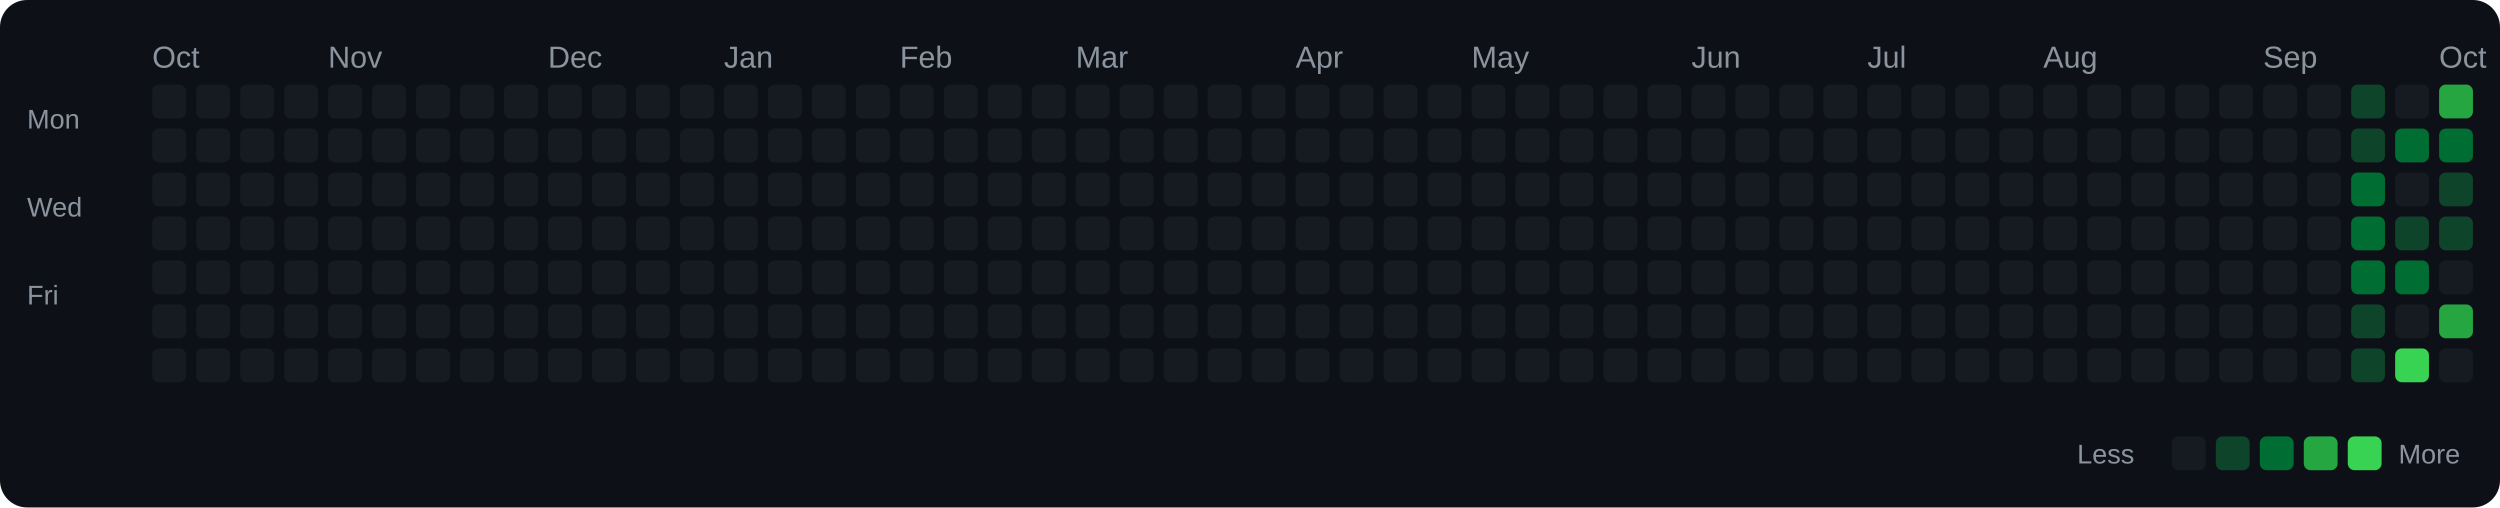
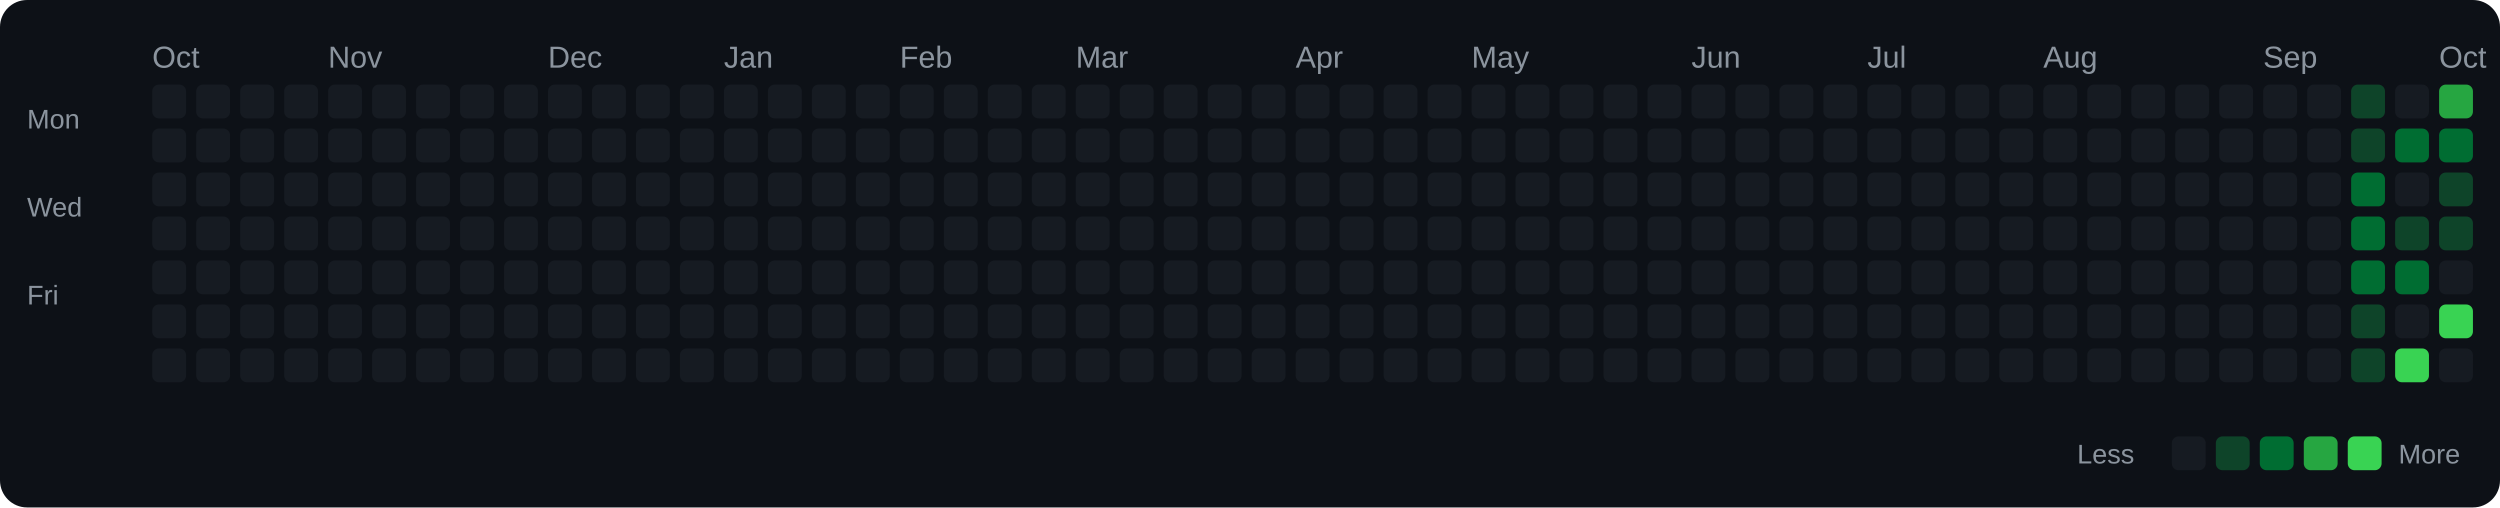
<svg xmlns="http://www.w3.org/2000/svg" width="739" height="150" viewBox="0 0 739 150" role="img" aria-labelledby="title description">
  <rect width="100%" height="100%" fill="#0d1117" rx="8" />
  <text x="45" y="20" fill="#8b949e" font-family="Arial, sans-serif" font-size="9"> Oct </text>
  <text x="97" y="20" fill="#8b949e" font-family="Arial, sans-serif" font-size="9"> Nov </text>
  <text x="162" y="20" fill="#8b949e" font-family="Arial, sans-serif" font-size="9"> Dec </text>
  <text x="214" y="20" fill="#8b949e" font-family="Arial, sans-serif" font-size="9"> Jan </text>
  <text x="266" y="20" fill="#8b949e" font-family="Arial, sans-serif" font-size="9"> Feb </text>
  <text x="318" y="20" fill="#8b949e" font-family="Arial, sans-serif" font-size="9"> Mar </text>
  <text x="383" y="20" fill="#8b949e" font-family="Arial, sans-serif" font-size="9"> Apr </text>
  <text x="435" y="20" fill="#8b949e" font-family="Arial, sans-serif" font-size="9"> May </text>
  <text x="500" y="20" fill="#8b949e" font-family="Arial, sans-serif" font-size="9"> Jun </text>
  <text x="552" y="20" fill="#8b949e" font-family="Arial, sans-serif" font-size="9"> Jul </text>
  <text x="604" y="20" fill="#8b949e" font-family="Arial, sans-serif" font-size="9"> Aug </text>
  <text x="669" y="20" fill="#8b949e" font-family="Arial, sans-serif" font-size="9"> Sep </text>
  <text x="721" y="20" fill="#8b949e" font-family="Arial, sans-serif" font-size="9"> Oct </text>
  <rect x="45" y="25" width="10" height="10" rx="2" fill="#161b22"> </rect>
  <rect x="45" y="38" width="10" height="10" rx="2" fill="#161b22"> </rect>
  <rect x="45" y="51" width="10" height="10" rx="2" fill="#161b22"> </rect>
  <rect x="45" y="64" width="10" height="10" rx="2" fill="#161b22"> </rect>
  <rect x="45" y="77" width="10" height="10" rx="2" fill="#161b22"> </rect>
  <rect x="45" y="90" width="10" height="10" rx="2" fill="#161b22"> </rect>
  <rect x="45" y="103" width="10" height="10" rx="2" fill="#161b22"> </rect>
  <rect x="58" y="25" width="10" height="10" rx="2" fill="#161b22"> </rect>
  <rect x="58" y="38" width="10" height="10" rx="2" fill="#161b22"> </rect>
  <rect x="58" y="51" width="10" height="10" rx="2" fill="#161b22"> </rect>
  <rect x="58" y="64" width="10" height="10" rx="2" fill="#161b22"> </rect>
  <rect x="58" y="77" width="10" height="10" rx="2" fill="#161b22"> </rect>
  <rect x="58" y="90" width="10" height="10" rx="2" fill="#161b22"> </rect>
  <rect x="58" y="103" width="10" height="10" rx="2" fill="#161b22"> </rect>
  <rect x="71" y="25" width="10" height="10" rx="2" fill="#161b22"> </rect>
  <rect x="71" y="38" width="10" height="10" rx="2" fill="#161b22"> </rect>
  <rect x="71" y="51" width="10" height="10" rx="2" fill="#161b22"> </rect>
  <rect x="71" y="64" width="10" height="10" rx="2" fill="#161b22"> </rect>
  <rect x="71" y="77" width="10" height="10" rx="2" fill="#161b22"> </rect>
  <rect x="71" y="90" width="10" height="10" rx="2" fill="#161b22"> </rect>
  <rect x="71" y="103" width="10" height="10" rx="2" fill="#161b22"> </rect>
  <rect x="84" y="25" width="10" height="10" rx="2" fill="#161b22"> </rect>
  <rect x="84" y="38" width="10" height="10" rx="2" fill="#161b22"> </rect>
  <rect x="84" y="51" width="10" height="10" rx="2" fill="#161b22"> </rect>
  <rect x="84" y="64" width="10" height="10" rx="2" fill="#161b22"> </rect>
  <rect x="84" y="77" width="10" height="10" rx="2" fill="#161b22"> </rect>
  <rect x="84" y="90" width="10" height="10" rx="2" fill="#161b22"> </rect>
  <rect x="84" y="103" width="10" height="10" rx="2" fill="#161b22"> </rect>
  <rect x="97" y="25" width="10" height="10" rx="2" fill="#161b22"> </rect>
  <rect x="97" y="38" width="10" height="10" rx="2" fill="#161b22"> </rect>
  <rect x="97" y="51" width="10" height="10" rx="2" fill="#161b22"> </rect>
  <rect x="97" y="64" width="10" height="10" rx="2" fill="#161b22"> </rect>
  <rect x="97" y="77" width="10" height="10" rx="2" fill="#161b22"> </rect>
  <rect x="97" y="90" width="10" height="10" rx="2" fill="#161b22"> </rect>
  <rect x="97" y="103" width="10" height="10" rx="2" fill="#161b22"> </rect>
  <rect x="110" y="25" width="10" height="10" rx="2" fill="#161b22"> </rect>
  <rect x="110" y="38" width="10" height="10" rx="2" fill="#161b22"> </rect>
  <rect x="110" y="51" width="10" height="10" rx="2" fill="#161b22"> </rect>
  <rect x="110" y="64" width="10" height="10" rx="2" fill="#161b22"> </rect>
  <rect x="110" y="77" width="10" height="10" rx="2" fill="#161b22"> </rect>
  <rect x="110" y="90" width="10" height="10" rx="2" fill="#161b22"> </rect>
  <rect x="110" y="103" width="10" height="10" rx="2" fill="#161b22"> </rect>
  <rect x="123" y="25" width="10" height="10" rx="2" fill="#161b22"> </rect>
  <rect x="123" y="38" width="10" height="10" rx="2" fill="#161b22"> </rect>
  <rect x="123" y="51" width="10" height="10" rx="2" fill="#161b22"> </rect>
  <rect x="123" y="64" width="10" height="10" rx="2" fill="#161b22"> </rect>
  <rect x="123" y="77" width="10" height="10" rx="2" fill="#161b22"> </rect>
  <rect x="123" y="90" width="10" height="10" rx="2" fill="#161b22"> </rect>
  <rect x="123" y="103" width="10" height="10" rx="2" fill="#161b22"> </rect>
  <rect x="136" y="25" width="10" height="10" rx="2" fill="#161b22"> </rect>
  <rect x="136" y="38" width="10" height="10" rx="2" fill="#161b22"> </rect>
  <rect x="136" y="51" width="10" height="10" rx="2" fill="#161b22"> </rect>
  <rect x="136" y="64" width="10" height="10" rx="2" fill="#161b22"> </rect>
  <rect x="136" y="77" width="10" height="10" rx="2" fill="#161b22"> </rect>
  <rect x="136" y="90" width="10" height="10" rx="2" fill="#161b22"> </rect>
  <rect x="136" y="103" width="10" height="10" rx="2" fill="#161b22"> </rect>
  <rect x="149" y="25" width="10" height="10" rx="2" fill="#161b22"> </rect>
  <rect x="149" y="38" width="10" height="10" rx="2" fill="#161b22"> </rect>
  <rect x="149" y="51" width="10" height="10" rx="2" fill="#161b22"> </rect>
  <rect x="149" y="64" width="10" height="10" rx="2" fill="#161b22"> </rect>
  <rect x="149" y="77" width="10" height="10" rx="2" fill="#161b22"> </rect>
  <rect x="149" y="90" width="10" height="10" rx="2" fill="#161b22"> </rect>
  <rect x="149" y="103" width="10" height="10" rx="2" fill="#161b22"> </rect>
  <rect x="162" y="25" width="10" height="10" rx="2" fill="#161b22"> </rect>
  <rect x="162" y="38" width="10" height="10" rx="2" fill="#161b22"> </rect>
  <rect x="162" y="51" width="10" height="10" rx="2" fill="#161b22"> </rect>
  <rect x="162" y="64" width="10" height="10" rx="2" fill="#161b22"> </rect>
  <rect x="162" y="77" width="10" height="10" rx="2" fill="#161b22"> </rect>
  <rect x="162" y="90" width="10" height="10" rx="2" fill="#161b22"> </rect>
  <rect x="162" y="103" width="10" height="10" rx="2" fill="#161b22"> </rect>
  <rect x="175" y="25" width="10" height="10" rx="2" fill="#161b22"> </rect>
  <rect x="175" y="38" width="10" height="10" rx="2" fill="#161b22"> </rect>
  <rect x="175" y="51" width="10" height="10" rx="2" fill="#161b22"> </rect>
  <rect x="175" y="64" width="10" height="10" rx="2" fill="#161b22"> </rect>
  <rect x="175" y="77" width="10" height="10" rx="2" fill="#161b22"> </rect>
  <rect x="175" y="90" width="10" height="10" rx="2" fill="#161b22"> </rect>
  <rect x="175" y="103" width="10" height="10" rx="2" fill="#161b22"> </rect>
  <rect x="188" y="25" width="10" height="10" rx="2" fill="#161b22"> </rect>
  <rect x="188" y="38" width="10" height="10" rx="2" fill="#161b22"> </rect>
  <rect x="188" y="51" width="10" height="10" rx="2" fill="#161b22"> </rect>
  <rect x="188" y="64" width="10" height="10" rx="2" fill="#161b22"> </rect>
  <rect x="188" y="77" width="10" height="10" rx="2" fill="#161b22"> </rect>
  <rect x="188" y="90" width="10" height="10" rx="2" fill="#161b22"> </rect>
  <rect x="188" y="103" width="10" height="10" rx="2" fill="#161b22"> </rect>
  <rect x="201" y="25" width="10" height="10" rx="2" fill="#161b22"> </rect>
  <rect x="201" y="38" width="10" height="10" rx="2" fill="#161b22"> </rect>
  <rect x="201" y="51" width="10" height="10" rx="2" fill="#161b22"> </rect>
  <rect x="201" y="64" width="10" height="10" rx="2" fill="#161b22"> </rect>
  <rect x="201" y="77" width="10" height="10" rx="2" fill="#161b22"> </rect>
  <rect x="201" y="90" width="10" height="10" rx="2" fill="#161b22"> </rect>
  <rect x="201" y="103" width="10" height="10" rx="2" fill="#161b22"> </rect>
  <rect x="214" y="25" width="10" height="10" rx="2" fill="#161b22"> </rect>
  <rect x="214" y="38" width="10" height="10" rx="2" fill="#161b22"> </rect>
  <rect x="214" y="51" width="10" height="10" rx="2" fill="#161b22"> </rect>
  <rect x="214" y="64" width="10" height="10" rx="2" fill="#161b22"> </rect>
  <rect x="214" y="77" width="10" height="10" rx="2" fill="#161b22"> </rect>
  <rect x="214" y="90" width="10" height="10" rx="2" fill="#161b22"> </rect>
  <rect x="214" y="103" width="10" height="10" rx="2" fill="#161b22"> </rect>
  <rect x="227" y="25" width="10" height="10" rx="2" fill="#161b22"> </rect>
  <rect x="227" y="38" width="10" height="10" rx="2" fill="#161b22"> </rect>
  <rect x="227" y="51" width="10" height="10" rx="2" fill="#161b22"> </rect>
  <rect x="227" y="64" width="10" height="10" rx="2" fill="#161b22"> </rect>
  <rect x="227" y="77" width="10" height="10" rx="2" fill="#161b22"> </rect>
  <rect x="227" y="90" width="10" height="10" rx="2" fill="#161b22"> </rect>
  <rect x="227" y="103" width="10" height="10" rx="2" fill="#161b22"> </rect>
  <rect x="240" y="25" width="10" height="10" rx="2" fill="#161b22"> </rect>
  <rect x="240" y="38" width="10" height="10" rx="2" fill="#161b22"> </rect>
  <rect x="240" y="51" width="10" height="10" rx="2" fill="#161b22"> </rect>
  <rect x="240" y="64" width="10" height="10" rx="2" fill="#161b22"> </rect>
  <rect x="240" y="77" width="10" height="10" rx="2" fill="#161b22"> </rect>
  <rect x="240" y="90" width="10" height="10" rx="2" fill="#161b22"> </rect>
  <rect x="240" y="103" width="10" height="10" rx="2" fill="#161b22"> </rect>
  <rect x="253" y="25" width="10" height="10" rx="2" fill="#161b22"> </rect>
  <rect x="253" y="38" width="10" height="10" rx="2" fill="#161b22"> </rect>
  <rect x="253" y="51" width="10" height="10" rx="2" fill="#161b22"> </rect>
  <rect x="253" y="64" width="10" height="10" rx="2" fill="#161b22"> </rect>
  <rect x="253" y="77" width="10" height="10" rx="2" fill="#161b22"> </rect>
  <rect x="253" y="90" width="10" height="10" rx="2" fill="#161b22"> </rect>
  <rect x="253" y="103" width="10" height="10" rx="2" fill="#161b22"> </rect>
  <rect x="266" y="25" width="10" height="10" rx="2" fill="#161b22"> </rect>
  <rect x="266" y="38" width="10" height="10" rx="2" fill="#161b22"> </rect>
  <rect x="266" y="51" width="10" height="10" rx="2" fill="#161b22"> </rect>
  <rect x="266" y="64" width="10" height="10" rx="2" fill="#161b22"> </rect>
  <rect x="266" y="77" width="10" height="10" rx="2" fill="#161b22"> </rect>
  <rect x="266" y="90" width="10" height="10" rx="2" fill="#161b22"> </rect>
  <rect x="266" y="103" width="10" height="10" rx="2" fill="#161b22"> </rect>
  <rect x="279" y="25" width="10" height="10" rx="2" fill="#161b22"> </rect>
  <rect x="279" y="38" width="10" height="10" rx="2" fill="#161b22"> </rect>
  <rect x="279" y="51" width="10" height="10" rx="2" fill="#161b22"> </rect>
  <rect x="279" y="64" width="10" height="10" rx="2" fill="#161b22"> </rect>
  <rect x="279" y="77" width="10" height="10" rx="2" fill="#161b22"> </rect>
  <rect x="279" y="90" width="10" height="10" rx="2" fill="#161b22"> </rect>
  <rect x="279" y="103" width="10" height="10" rx="2" fill="#161b22"> </rect>
  <rect x="292" y="25" width="10" height="10" rx="2" fill="#161b22"> </rect>
  <rect x="292" y="38" width="10" height="10" rx="2" fill="#161b22"> </rect>
  <rect x="292" y="51" width="10" height="10" rx="2" fill="#161b22"> </rect>
  <rect x="292" y="64" width="10" height="10" rx="2" fill="#161b22"> </rect>
  <rect x="292" y="77" width="10" height="10" rx="2" fill="#161b22"> </rect>
  <rect x="292" y="90" width="10" height="10" rx="2" fill="#161b22"> </rect>
  <rect x="292" y="103" width="10" height="10" rx="2" fill="#161b22"> </rect>
  <rect x="305" y="25" width="10" height="10" rx="2" fill="#161b22"> </rect>
  <rect x="305" y="38" width="10" height="10" rx="2" fill="#161b22"> </rect>
  <rect x="305" y="51" width="10" height="10" rx="2" fill="#161b22"> </rect>
  <rect x="305" y="64" width="10" height="10" rx="2" fill="#161b22"> </rect>
  <rect x="305" y="77" width="10" height="10" rx="2" fill="#161b22"> </rect>
  <rect x="305" y="90" width="10" height="10" rx="2" fill="#161b22"> </rect>
  <rect x="305" y="103" width="10" height="10" rx="2" fill="#161b22"> </rect>
  <rect x="318" y="25" width="10" height="10" rx="2" fill="#161b22"> </rect>
  <rect x="318" y="38" width="10" height="10" rx="2" fill="#161b22"> </rect>
  <rect x="318" y="51" width="10" height="10" rx="2" fill="#161b22"> </rect>
  <rect x="318" y="64" width="10" height="10" rx="2" fill="#161b22"> </rect>
  <rect x="318" y="77" width="10" height="10" rx="2" fill="#161b22"> </rect>
  <rect x="318" y="90" width="10" height="10" rx="2" fill="#161b22"> </rect>
  <rect x="318" y="103" width="10" height="10" rx="2" fill="#161b22"> </rect>
  <rect x="331" y="25" width="10" height="10" rx="2" fill="#161b22"> </rect>
  <rect x="331" y="38" width="10" height="10" rx="2" fill="#161b22"> </rect>
  <rect x="331" y="51" width="10" height="10" rx="2" fill="#161b22"> </rect>
  <rect x="331" y="64" width="10" height="10" rx="2" fill="#161b22"> </rect>
  <rect x="331" y="77" width="10" height="10" rx="2" fill="#161b22"> </rect>
  <rect x="331" y="90" width="10" height="10" rx="2" fill="#161b22"> </rect>
  <rect x="331" y="103" width="10" height="10" rx="2" fill="#161b22"> </rect>
  <rect x="344" y="25" width="10" height="10" rx="2" fill="#161b22"> </rect>
  <rect x="344" y="38" width="10" height="10" rx="2" fill="#161b22"> </rect>
  <rect x="344" y="51" width="10" height="10" rx="2" fill="#161b22"> </rect>
  <rect x="344" y="64" width="10" height="10" rx="2" fill="#161b22"> </rect>
  <rect x="344" y="77" width="10" height="10" rx="2" fill="#161b22"> </rect>
  <rect x="344" y="90" width="10" height="10" rx="2" fill="#161b22"> </rect>
  <rect x="344" y="103" width="10" height="10" rx="2" fill="#161b22"> </rect>
  <rect x="357" y="25" width="10" height="10" rx="2" fill="#161b22"> </rect>
  <rect x="357" y="38" width="10" height="10" rx="2" fill="#161b22"> </rect>
  <rect x="357" y="51" width="10" height="10" rx="2" fill="#161b22"> </rect>
  <rect x="357" y="64" width="10" height="10" rx="2" fill="#161b22"> </rect>
  <rect x="357" y="77" width="10" height="10" rx="2" fill="#161b22"> </rect>
  <rect x="357" y="90" width="10" height="10" rx="2" fill="#161b22"> </rect>
  <rect x="357" y="103" width="10" height="10" rx="2" fill="#161b22"> </rect>
  <rect x="370" y="25" width="10" height="10" rx="2" fill="#161b22"> </rect>
  <rect x="370" y="38" width="10" height="10" rx="2" fill="#161b22"> </rect>
  <rect x="370" y="51" width="10" height="10" rx="2" fill="#161b22"> </rect>
  <rect x="370" y="64" width="10" height="10" rx="2" fill="#161b22"> </rect>
  <rect x="370" y="77" width="10" height="10" rx="2" fill="#161b22"> </rect>
  <rect x="370" y="90" width="10" height="10" rx="2" fill="#161b22"> </rect>
  <rect x="370" y="103" width="10" height="10" rx="2" fill="#161b22"> </rect>
  <rect x="383" y="25" width="10" height="10" rx="2" fill="#161b22"> </rect>
  <rect x="383" y="38" width="10" height="10" rx="2" fill="#161b22"> </rect>
  <rect x="383" y="51" width="10" height="10" rx="2" fill="#161b22"> </rect>
  <rect x="383" y="64" width="10" height="10" rx="2" fill="#161b22"> </rect>
  <rect x="383" y="77" width="10" height="10" rx="2" fill="#161b22"> </rect>
  <rect x="383" y="90" width="10" height="10" rx="2" fill="#161b22"> </rect>
  <rect x="383" y="103" width="10" height="10" rx="2" fill="#161b22"> </rect>
  <rect x="396" y="25" width="10" height="10" rx="2" fill="#161b22"> </rect>
  <rect x="396" y="38" width="10" height="10" rx="2" fill="#161b22"> </rect>
  <rect x="396" y="51" width="10" height="10" rx="2" fill="#161b22"> </rect>
  <rect x="396" y="64" width="10" height="10" rx="2" fill="#161b22"> </rect>
  <rect x="396" y="77" width="10" height="10" rx="2" fill="#161b22"> </rect>
  <rect x="396" y="90" width="10" height="10" rx="2" fill="#161b22"> </rect>
  <rect x="396" y="103" width="10" height="10" rx="2" fill="#161b22"> </rect>
  <rect x="409" y="25" width="10" height="10" rx="2" fill="#161b22"> </rect>
  <rect x="409" y="38" width="10" height="10" rx="2" fill="#161b22"> </rect>
  <rect x="409" y="51" width="10" height="10" rx="2" fill="#161b22"> </rect>
  <rect x="409" y="64" width="10" height="10" rx="2" fill="#161b22"> </rect>
  <rect x="409" y="77" width="10" height="10" rx="2" fill="#161b22"> </rect>
  <rect x="409" y="90" width="10" height="10" rx="2" fill="#161b22"> </rect>
  <rect x="409" y="103" width="10" height="10" rx="2" fill="#161b22"> </rect>
  <rect x="422" y="25" width="10" height="10" rx="2" fill="#161b22"> </rect>
  <rect x="422" y="38" width="10" height="10" rx="2" fill="#161b22"> </rect>
  <rect x="422" y="51" width="10" height="10" rx="2" fill="#161b22"> </rect>
  <rect x="422" y="64" width="10" height="10" rx="2" fill="#161b22"> </rect>
  <rect x="422" y="77" width="10" height="10" rx="2" fill="#161b22"> </rect>
  <rect x="422" y="90" width="10" height="10" rx="2" fill="#161b22"> </rect>
  <rect x="422" y="103" width="10" height="10" rx="2" fill="#161b22"> </rect>
  <rect x="435" y="25" width="10" height="10" rx="2" fill="#161b22"> </rect>
  <rect x="435" y="38" width="10" height="10" rx="2" fill="#161b22"> </rect>
  <rect x="435" y="51" width="10" height="10" rx="2" fill="#161b22"> </rect>
  <rect x="435" y="64" width="10" height="10" rx="2" fill="#161b22"> </rect>
  <rect x="435" y="77" width="10" height="10" rx="2" fill="#161b22"> </rect>
  <rect x="435" y="90" width="10" height="10" rx="2" fill="#161b22"> </rect>
  <rect x="435" y="103" width="10" height="10" rx="2" fill="#161b22"> </rect>
  <rect x="448" y="25" width="10" height="10" rx="2" fill="#161b22"> </rect>
  <rect x="448" y="38" width="10" height="10" rx="2" fill="#161b22"> </rect>
  <rect x="448" y="51" width="10" height="10" rx="2" fill="#161b22"> </rect>
  <rect x="448" y="64" width="10" height="10" rx="2" fill="#161b22"> </rect>
  <rect x="448" y="77" width="10" height="10" rx="2" fill="#161b22"> </rect>
  <rect x="448" y="90" width="10" height="10" rx="2" fill="#161b22"> </rect>
  <rect x="448" y="103" width="10" height="10" rx="2" fill="#161b22"> </rect>
  <rect x="461" y="25" width="10" height="10" rx="2" fill="#161b22"> </rect>
  <rect x="461" y="38" width="10" height="10" rx="2" fill="#161b22"> </rect>
  <rect x="461" y="51" width="10" height="10" rx="2" fill="#161b22"> </rect>
  <rect x="461" y="64" width="10" height="10" rx="2" fill="#161b22"> </rect>
  <rect x="461" y="77" width="10" height="10" rx="2" fill="#161b22"> </rect>
  <rect x="461" y="90" width="10" height="10" rx="2" fill="#161b22"> </rect>
  <rect x="461" y="103" width="10" height="10" rx="2" fill="#161b22"> </rect>
  <rect x="474" y="25" width="10" height="10" rx="2" fill="#161b22"> </rect>
  <rect x="474" y="38" width="10" height="10" rx="2" fill="#161b22"> </rect>
  <rect x="474" y="51" width="10" height="10" rx="2" fill="#161b22"> </rect>
  <rect x="474" y="64" width="10" height="10" rx="2" fill="#161b22"> </rect>
  <rect x="474" y="77" width="10" height="10" rx="2" fill="#161b22"> </rect>
  <rect x="474" y="90" width="10" height="10" rx="2" fill="#161b22"> </rect>
  <rect x="474" y="103" width="10" height="10" rx="2" fill="#161b22"> </rect>
  <rect x="487" y="25" width="10" height="10" rx="2" fill="#161b22"> </rect>
  <rect x="487" y="38" width="10" height="10" rx="2" fill="#161b22"> </rect>
  <rect x="487" y="51" width="10" height="10" rx="2" fill="#161b22"> </rect>
  <rect x="487" y="64" width="10" height="10" rx="2" fill="#161b22"> </rect>
  <rect x="487" y="77" width="10" height="10" rx="2" fill="#161b22"> </rect>
  <rect x="487" y="90" width="10" height="10" rx="2" fill="#161b22"> </rect>
  <rect x="487" y="103" width="10" height="10" rx="2" fill="#161b22"> </rect>
  <rect x="500" y="25" width="10" height="10" rx="2" fill="#161b22"> </rect>
  <rect x="500" y="38" width="10" height="10" rx="2" fill="#161b22"> </rect>
  <rect x="500" y="51" width="10" height="10" rx="2" fill="#161b22"> </rect>
  <rect x="500" y="64" width="10" height="10" rx="2" fill="#161b22"> </rect>
  <rect x="500" y="77" width="10" height="10" rx="2" fill="#161b22"> </rect>
  <rect x="500" y="90" width="10" height="10" rx="2" fill="#161b22"> </rect>
  <rect x="500" y="103" width="10" height="10" rx="2" fill="#161b22"> </rect>
  <rect x="513" y="25" width="10" height="10" rx="2" fill="#161b22"> </rect>
  <rect x="513" y="38" width="10" height="10" rx="2" fill="#161b22"> </rect>
  <rect x="513" y="51" width="10" height="10" rx="2" fill="#161b22"> </rect>
  <rect x="513" y="64" width="10" height="10" rx="2" fill="#161b22"> </rect>
  <rect x="513" y="77" width="10" height="10" rx="2" fill="#161b22"> </rect>
  <rect x="513" y="90" width="10" height="10" rx="2" fill="#161b22"> </rect>
  <rect x="513" y="103" width="10" height="10" rx="2" fill="#161b22"> </rect>
  <rect x="526" y="25" width="10" height="10" rx="2" fill="#161b22"> </rect>
  <rect x="526" y="38" width="10" height="10" rx="2" fill="#161b22"> </rect>
  <rect x="526" y="51" width="10" height="10" rx="2" fill="#161b22"> </rect>
  <rect x="526" y="64" width="10" height="10" rx="2" fill="#161b22"> </rect>
  <rect x="526" y="77" width="10" height="10" rx="2" fill="#161b22"> </rect>
  <rect x="526" y="90" width="10" height="10" rx="2" fill="#161b22"> </rect>
  <rect x="526" y="103" width="10" height="10" rx="2" fill="#161b22"> </rect>
  <rect x="539" y="25" width="10" height="10" rx="2" fill="#161b22"> </rect>
  <rect x="539" y="38" width="10" height="10" rx="2" fill="#161b22"> </rect>
  <rect x="539" y="51" width="10" height="10" rx="2" fill="#161b22"> </rect>
  <rect x="539" y="64" width="10" height="10" rx="2" fill="#161b22"> </rect>
  <rect x="539" y="77" width="10" height="10" rx="2" fill="#161b22"> </rect>
  <rect x="539" y="90" width="10" height="10" rx="2" fill="#161b22"> </rect>
  <rect x="539" y="103" width="10" height="10" rx="2" fill="#161b22"> </rect>
  <rect x="552" y="25" width="10" height="10" rx="2" fill="#161b22"> </rect>
  <rect x="552" y="38" width="10" height="10" rx="2" fill="#161b22"> </rect>
  <rect x="552" y="51" width="10" height="10" rx="2" fill="#161b22"> </rect>
  <rect x="552" y="64" width="10" height="10" rx="2" fill="#161b22"> </rect>
  <rect x="552" y="77" width="10" height="10" rx="2" fill="#161b22"> </rect>
  <rect x="552" y="90" width="10" height="10" rx="2" fill="#161b22"> </rect>
  <rect x="552" y="103" width="10" height="10" rx="2" fill="#161b22"> </rect>
  <rect x="565" y="25" width="10" height="10" rx="2" fill="#161b22"> </rect>
  <rect x="565" y="38" width="10" height="10" rx="2" fill="#161b22"> </rect>
  <rect x="565" y="51" width="10" height="10" rx="2" fill="#161b22"> </rect>
  <rect x="565" y="64" width="10" height="10" rx="2" fill="#161b22"> </rect>
  <rect x="565" y="77" width="10" height="10" rx="2" fill="#161b22"> </rect>
  <rect x="565" y="90" width="10" height="10" rx="2" fill="#161b22"> </rect>
  <rect x="565" y="103" width="10" height="10" rx="2" fill="#161b22"> </rect>
  <rect x="578" y="25" width="10" height="10" rx="2" fill="#161b22"> </rect>
  <rect x="578" y="38" width="10" height="10" rx="2" fill="#161b22"> </rect>
  <rect x="578" y="51" width="10" height="10" rx="2" fill="#161b22"> </rect>
  <rect x="578" y="64" width="10" height="10" rx="2" fill="#161b22"> </rect>
  <rect x="578" y="77" width="10" height="10" rx="2" fill="#161b22"> </rect>
  <rect x="578" y="90" width="10" height="10" rx="2" fill="#161b22"> </rect>
  <rect x="578" y="103" width="10" height="10" rx="2" fill="#161b22"> </rect>
  <rect x="591" y="25" width="10" height="10" rx="2" fill="#161b22"> </rect>
  <rect x="591" y="38" width="10" height="10" rx="2" fill="#161b22"> </rect>
  <rect x="591" y="51" width="10" height="10" rx="2" fill="#161b22"> </rect>
  <rect x="591" y="64" width="10" height="10" rx="2" fill="#161b22"> </rect>
  <rect x="591" y="77" width="10" height="10" rx="2" fill="#161b22"> </rect>
  <rect x="591" y="90" width="10" height="10" rx="2" fill="#161b22"> </rect>
  <rect x="591" y="103" width="10" height="10" rx="2" fill="#161b22"> </rect>
  <rect x="604" y="25" width="10" height="10" rx="2" fill="#161b22"> </rect>
  <rect x="604" y="38" width="10" height="10" rx="2" fill="#161b22"> </rect>
  <rect x="604" y="51" width="10" height="10" rx="2" fill="#161b22"> </rect>
  <rect x="604" y="64" width="10" height="10" rx="2" fill="#161b22"> </rect>
  <rect x="604" y="77" width="10" height="10" rx="2" fill="#161b22"> </rect>
  <rect x="604" y="90" width="10" height="10" rx="2" fill="#161b22"> </rect>
  <rect x="604" y="103" width="10" height="10" rx="2" fill="#161b22"> </rect>
  <rect x="617" y="25" width="10" height="10" rx="2" fill="#161b22"> </rect>
  <rect x="617" y="38" width="10" height="10" rx="2" fill="#161b22"> </rect>
  <rect x="617" y="51" width="10" height="10" rx="2" fill="#161b22"> </rect>
  <rect x="617" y="64" width="10" height="10" rx="2" fill="#161b22"> </rect>
  <rect x="617" y="77" width="10" height="10" rx="2" fill="#161b22"> </rect>
  <rect x="617" y="90" width="10" height="10" rx="2" fill="#161b22"> </rect>
  <rect x="617" y="103" width="10" height="10" rx="2" fill="#161b22"> </rect>
  <rect x="630" y="25" width="10" height="10" rx="2" fill="#161b22"> </rect>
  <rect x="630" y="38" width="10" height="10" rx="2" fill="#161b22"> </rect>
  <rect x="630" y="51" width="10" height="10" rx="2" fill="#161b22"> </rect>
  <rect x="630" y="64" width="10" height="10" rx="2" fill="#161b22"> </rect>
  <rect x="630" y="77" width="10" height="10" rx="2" fill="#161b22"> </rect>
  <rect x="630" y="90" width="10" height="10" rx="2" fill="#161b22"> </rect>
  <rect x="630" y="103" width="10" height="10" rx="2" fill="#161b22"> </rect>
  <rect x="643" y="25" width="10" height="10" rx="2" fill="#161b22"> </rect>
  <rect x="643" y="38" width="10" height="10" rx="2" fill="#161b22"> </rect>
  <rect x="643" y="51" width="10" height="10" rx="2" fill="#161b22"> </rect>
  <rect x="643" y="64" width="10" height="10" rx="2" fill="#161b22"> </rect>
  <rect x="643" y="77" width="10" height="10" rx="2" fill="#161b22"> </rect>
  <rect x="643" y="90" width="10" height="10" rx="2" fill="#161b22"> </rect>
  <rect x="643" y="103" width="10" height="10" rx="2" fill="#161b22"> </rect>
  <rect x="656" y="25" width="10" height="10" rx="2" fill="#161b22"> </rect>
  <rect x="656" y="38" width="10" height="10" rx="2" fill="#161b22"> </rect>
  <rect x="656" y="51" width="10" height="10" rx="2" fill="#161b22"> </rect>
  <rect x="656" y="64" width="10" height="10" rx="2" fill="#161b22"> </rect>
  <rect x="656" y="77" width="10" height="10" rx="2" fill="#161b22"> </rect>
  <rect x="656" y="90" width="10" height="10" rx="2" fill="#161b22"> </rect>
  <rect x="656" y="103" width="10" height="10" rx="2" fill="#161b22"> </rect>
  <rect x="669" y="25" width="10" height="10" rx="2" fill="#161b22"> </rect>
  <rect x="669" y="38" width="10" height="10" rx="2" fill="#161b22"> </rect>
  <rect x="669" y="51" width="10" height="10" rx="2" fill="#161b22"> </rect>
  <rect x="669" y="64" width="10" height="10" rx="2" fill="#161b22"> </rect>
  <rect x="669" y="77" width="10" height="10" rx="2" fill="#161b22"> </rect>
  <rect x="669" y="90" width="10" height="10" rx="2" fill="#161b22"> </rect>
  <rect x="669" y="103" width="10" height="10" rx="2" fill="#161b22"> </rect>
  <rect x="682" y="25" width="10" height="10" rx="2" fill="#161b22"> </rect>
  <rect x="682" y="38" width="10" height="10" rx="2" fill="#161b22"> </rect>
  <rect x="682" y="51" width="10" height="10" rx="2" fill="#161b22"> </rect>
  <rect x="682" y="64" width="10" height="10" rx="2" fill="#161b22"> </rect>
  <rect x="682" y="77" width="10" height="10" rx="2" fill="#161b22"> </rect>
  <rect x="682" y="90" width="10" height="10" rx="2" fill="#161b22"> </rect>
  <rect x="682" y="103" width="10" height="10" rx="2" fill="#161b22"> </rect>
  <rect x="695" y="25" width="10" height="10" rx="2" fill="#0e4429"> </rect>
  <rect x="695" y="38" width="10" height="10" rx="2" fill="#0e4429"> </rect>
  <rect x="695" y="51" width="10" height="10" rx="2" fill="#006d32"> </rect>
  <rect x="695" y="64" width="10" height="10" rx="2" fill="#006d32"> </rect>
  <rect x="695" y="77" width="10" height="10" rx="2" fill="#006d32"> </rect>
  <rect x="695" y="90" width="10" height="10" rx="2" fill="#0e4429"> </rect>
  <rect x="695" y="103" width="10" height="10" rx="2" fill="#0e4429"> </rect>
  <rect x="708" y="25" width="10" height="10" rx="2" fill="#161b22"> </rect>
  <rect x="708" y="38" width="10" height="10" rx="2" fill="#006d32"> </rect>
  <rect x="708" y="51" width="10" height="10" rx="2" fill="#161b22"> </rect>
  <rect x="708" y="64" width="10" height="10" rx="2" fill="#0e4429"> </rect>
  <rect x="708" y="77" width="10" height="10" rx="2" fill="#006d32"> </rect>
  <rect x="708" y="90" width="10" height="10" rx="2" fill="#161b22"> </rect>
  <rect x="708" y="103" width="10" height="10" rx="2" fill="#39d353"> </rect>
  <rect x="721" y="25" width="10" height="10" rx="2" fill="#26a641"> </rect>
  <rect x="721" y="38" width="10" height="10" rx="2" fill="#006d32"> </rect>
  <rect x="721" y="51" width="10" height="10" rx="2" fill="#0e4429"> </rect>
  <rect x="721" y="64" width="10" height="10" rx="2" fill="#0e4429"> </rect>
  <rect x="721" y="77" width="10" height="10" rx="2" fill="#161b22"> </rect>
-   <rect x="721" y="90" width="10" height="10" rx="2" fill="#26a641"> </rect>
+   <rect x="721" y="90" width="10" height="10" rx="2" fill="#39d353"> </rect>
  <rect x="721" y="103" width="10" height="10" rx="2" fill="#161b22"> </rect>
  <text x="8" y="38" fill="#8b949e" font-family="Arial, sans-serif" font-size="8">Mon</text>
  <text x="8" y="64" fill="#8b949e" font-family="Arial, sans-serif" font-size="8">Wed</text>
  <text x="8" y="90" fill="#8b949e" font-family="Arial, sans-serif" font-size="8">Fri</text>
  <text x="614" y="137" fill="#8b949e" font-family="Arial, sans-serif" font-size="8">Less</text>
  <rect x="642" y="129" width="10" height="10" rx="2" fill="#161b22" />
  <rect x="655" y="129" width="10" height="10" rx="2" fill="#0e4429" />
  <rect x="668" y="129" width="10" height="10" rx="2" fill="#006d32" />
  <rect x="681" y="129" width="10" height="10" rx="2" fill="#26a641" />
  <rect x="694" y="129" width="10" height="10" rx="2" fill="#39d353" />
  <text x="709" y="137" fill="#8b949e" font-family="Arial, sans-serif" font-size="8">More</text>
</svg>
